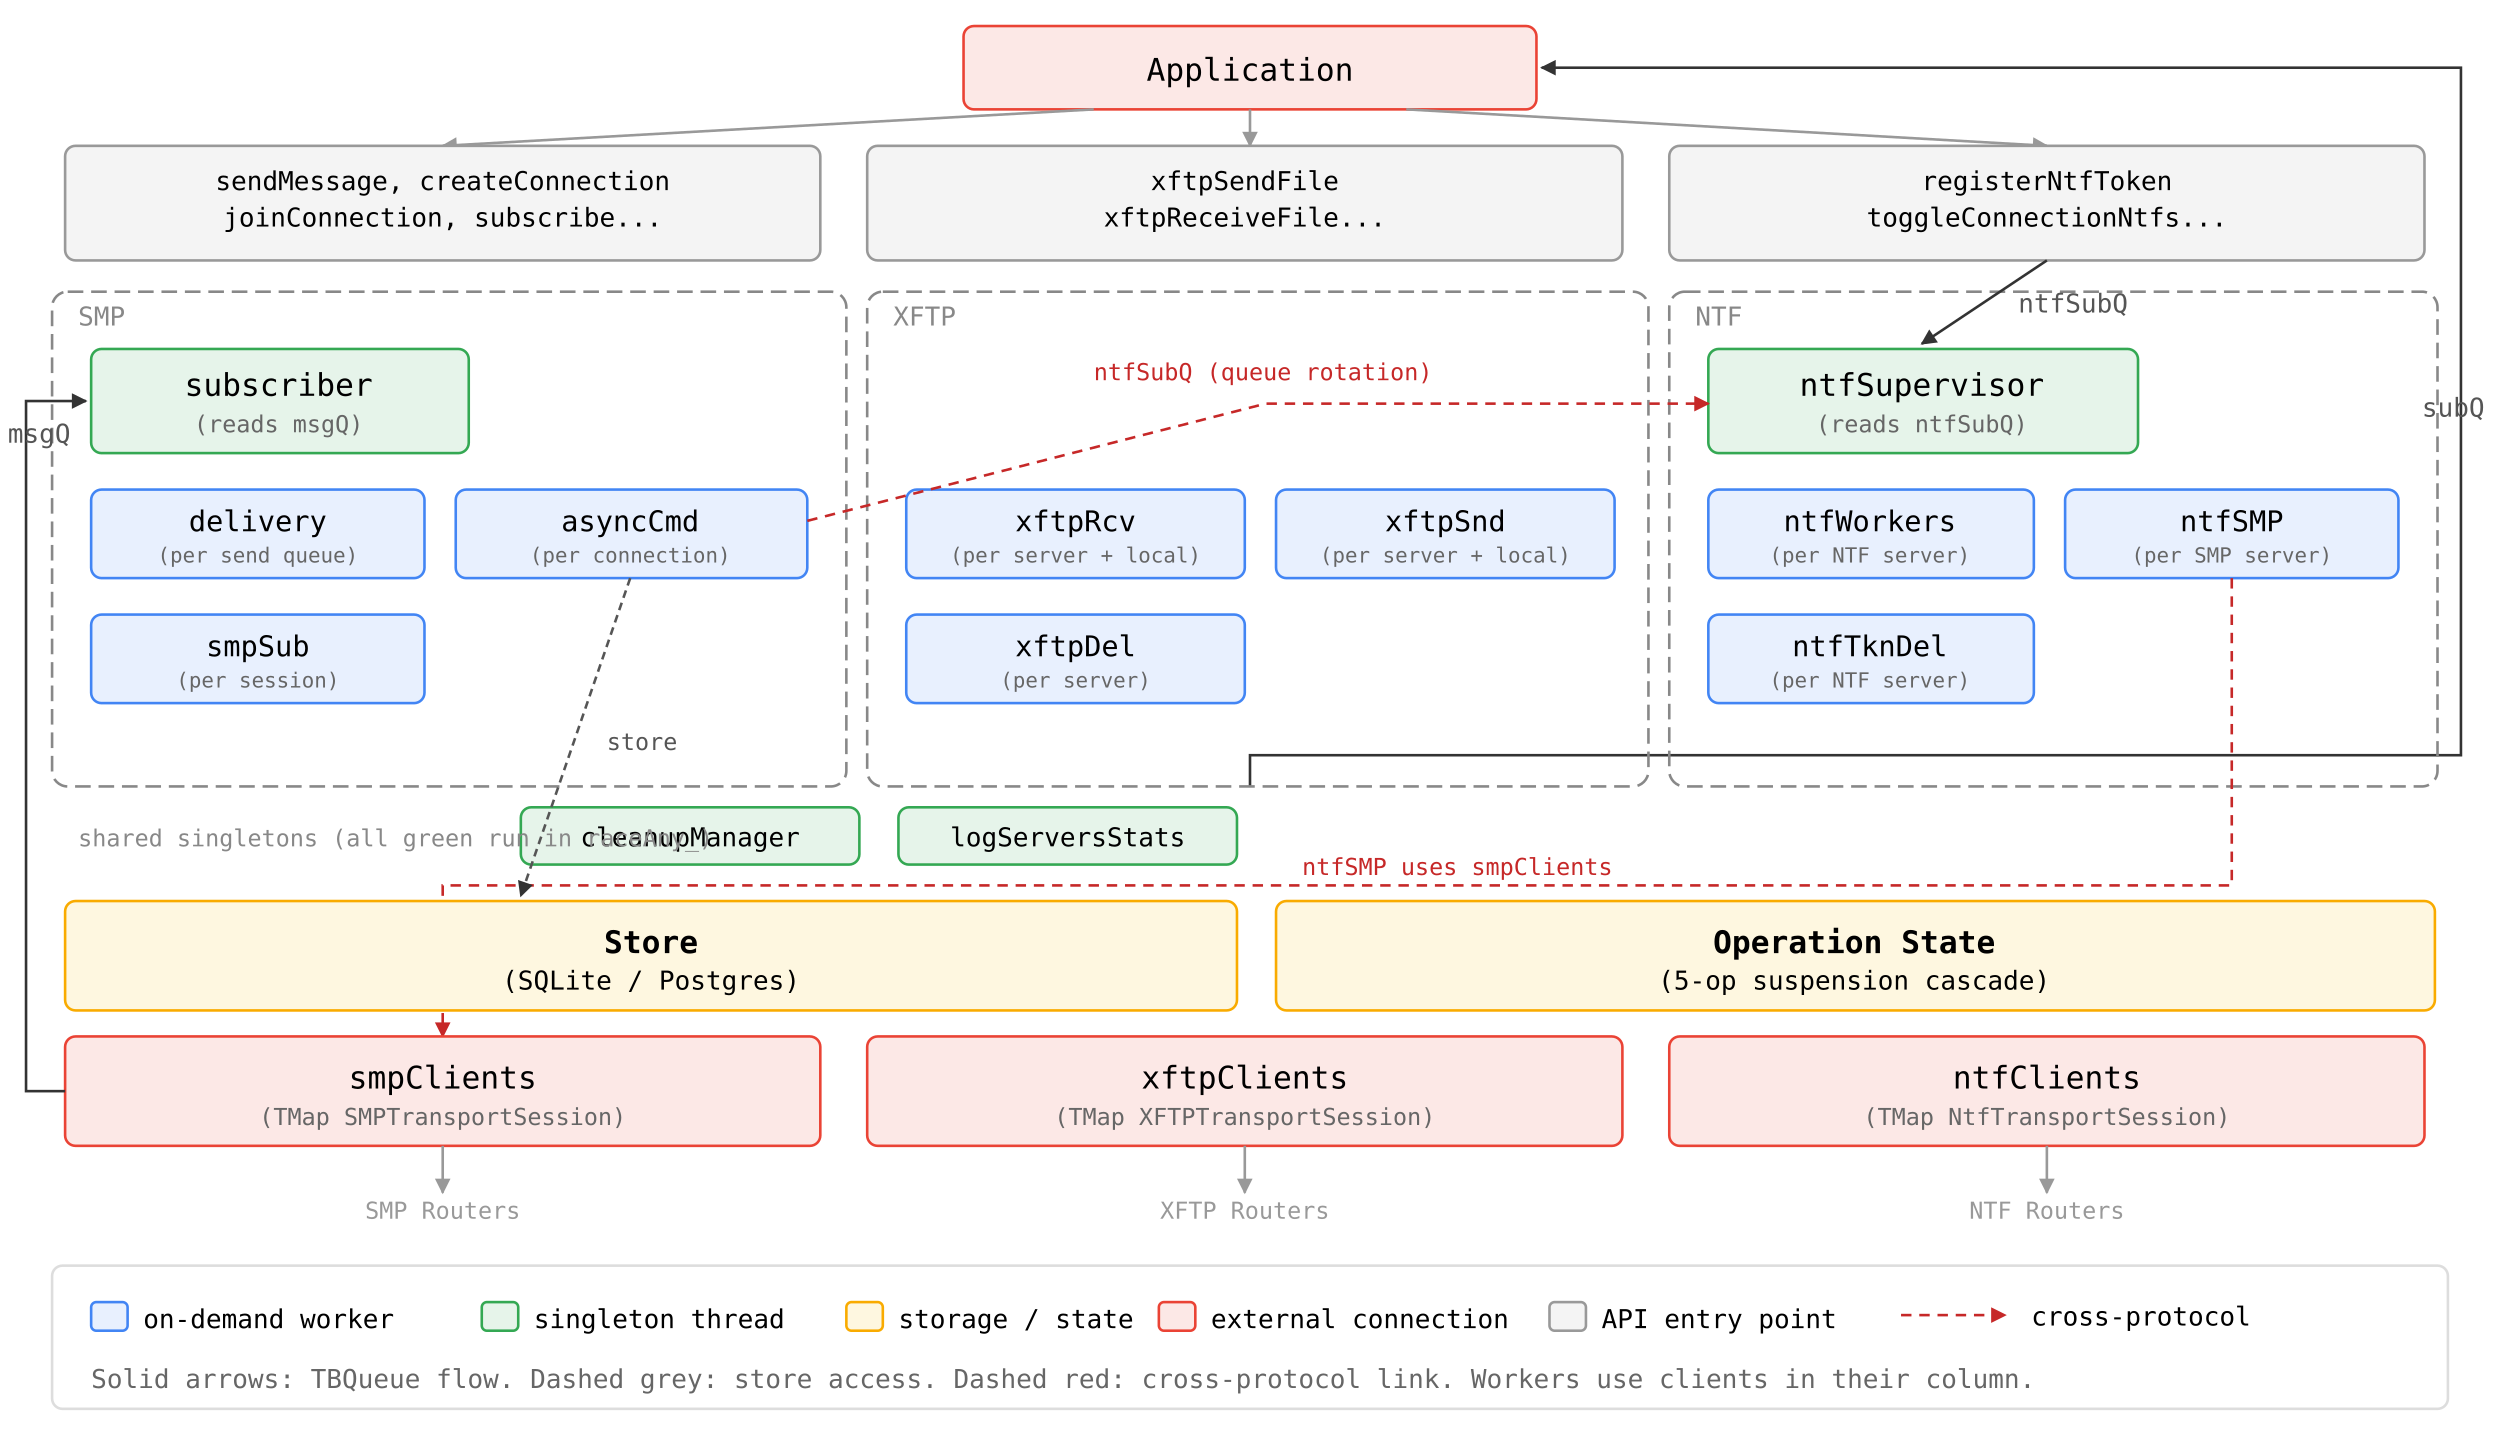
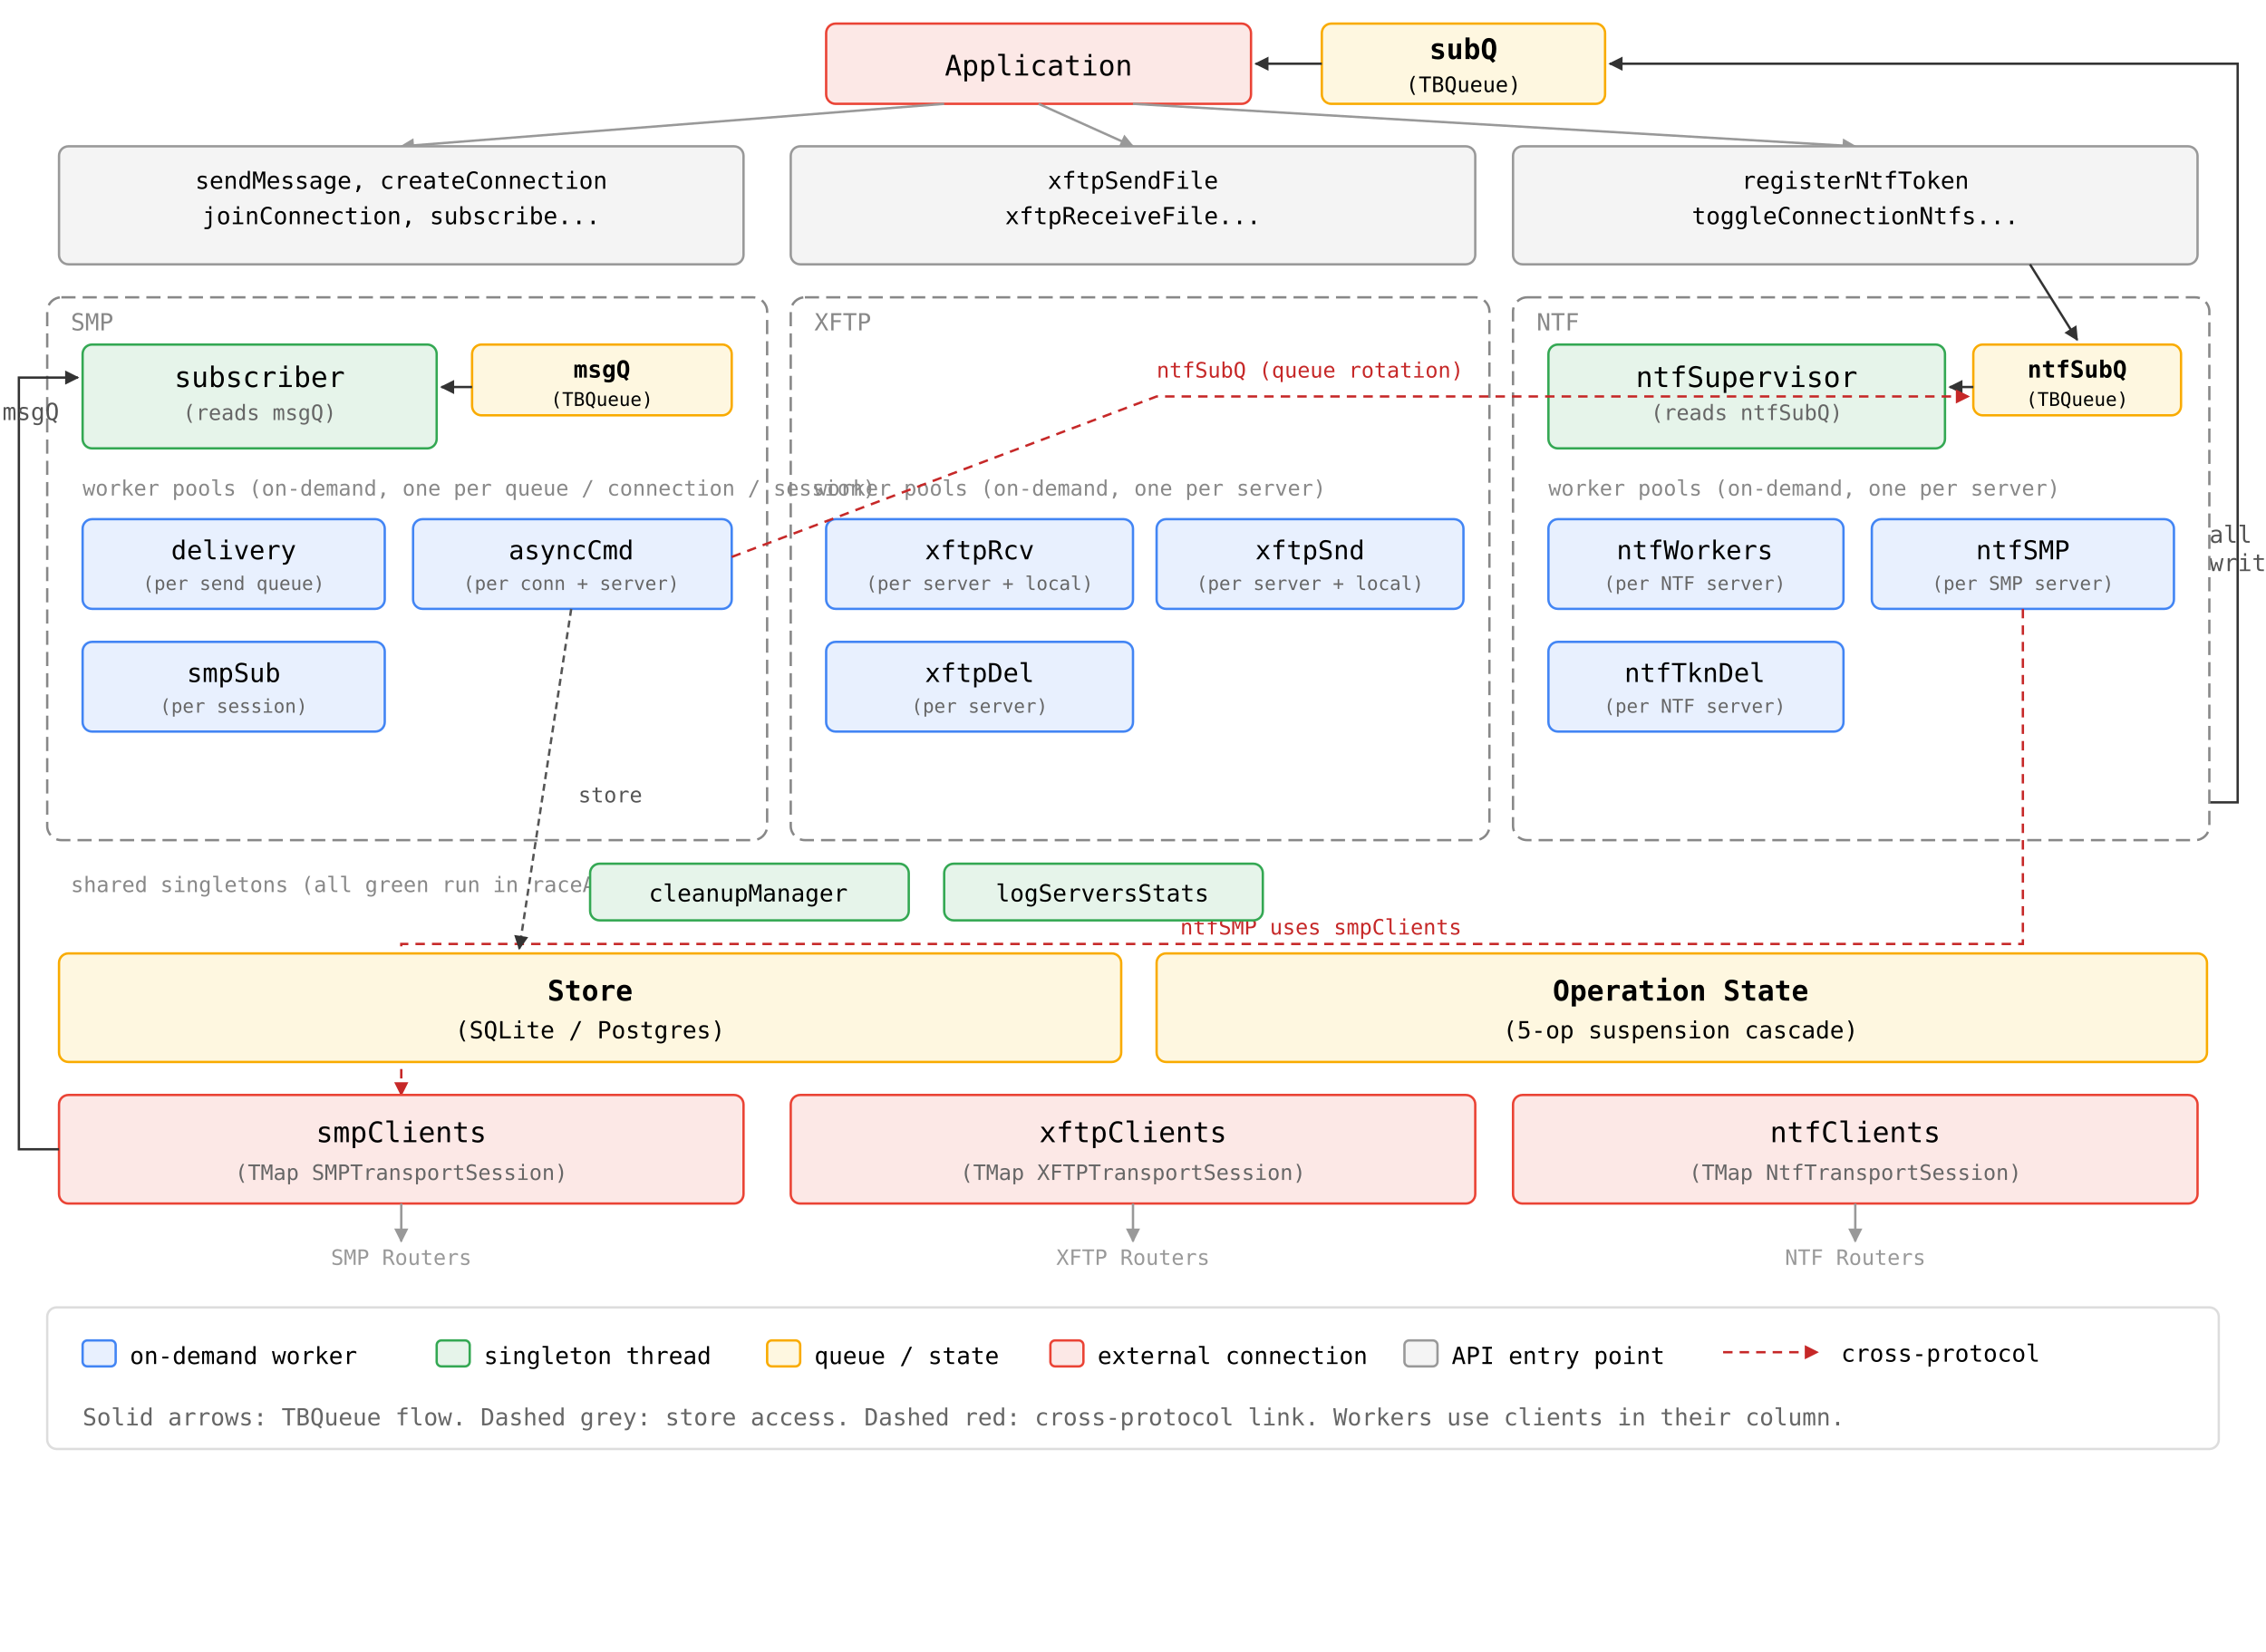
- <svg xmlns="http://www.w3.org/2000/svg" viewBox="0 0 960 555" font-family="monospace" font-size="12">
+ <svg xmlns="http://www.w3.org/2000/svg" viewBox="0 0 960 700" font-family="monospace" font-size="12">
  <defs>
    <marker id="arr" viewBox="0 0 10 10" refX="9" refY="5" markerWidth="6" markerHeight="6" orient="auto-start-reverse">
      <path d="M 0 0 L 10 5 L 0 10 z" fill="#333" />
    </marker>
    <marker id="arr-g" viewBox="0 0 10 10" refX="9" refY="5" markerWidth="6" markerHeight="6" orient="auto-start-reverse">
      <path d="M 0 0 L 10 5 L 0 10 z" fill="#999" />
    </marker>
    <marker id="arr-x" viewBox="0 0 10 10" refX="9" refY="5" markerWidth="6" markerHeight="6" orient="auto-start-reverse">
      <path d="M 0 0 L 10 5 L 0 10 z" fill="#c62828" />
    </marker>
  </defs>
-   <rect x="370" y="10" width="220" height="32" rx="4" fill="#fce8e6" stroke="#ea4335" />
-   <text x="480" y="31" text-anchor="middle">Application</text>
-   <line x1="420" y1="42" x2="170" y2="56" stroke="#999" marker-end="url(#arr-g)" />
-   <line x1="480" y1="42" x2="480" y2="56" stroke="#999" marker-end="url(#arr-g)" />
-   <line x1="540" y1="42" x2="786" y2="56" stroke="#999" marker-end="url(#arr-g)" />
-   <polyline points="480,302 480,290 945,290 945,26 592,26" fill="none" stroke="#333" marker-end="url(#arr)" />
-   <text x="930" y="160" font-size="10" fill="#555">subQ</text>
-   <rect x="25" y="56" width="290" height="44" rx="4" fill="#f4f4f4" stroke="#999" />
-   <text x="170" y="73" text-anchor="middle" font-size="10">sendMessage, createConnection</text>
-   <text x="170" y="87" text-anchor="middle" font-size="10">joinConnection, subscribe...</text>
-   <rect x="333" y="56" width="290" height="44" rx="4" fill="#f4f4f4" stroke="#999" />
-   <text x="478" y="73" text-anchor="middle" font-size="10">xftpSendFile</text>
-   <text x="478" y="87" text-anchor="middle" font-size="10">xftpReceiveFile...</text>
-   <rect x="641" y="56" width="290" height="44" rx="4" fill="#f4f4f4" stroke="#999" />
-   <text x="786" y="73" text-anchor="middle" font-size="10">registerNtfToken</text>
-   <text x="786" y="87" text-anchor="middle" font-size="10">toggleConnectionNtfs...</text>
-   <rect x="20" y="112" width="305" height="190" rx="6" fill="none" stroke="#888" stroke-dasharray="6,3" />
-   <text x="30" y="125" fill="#888" font-size="10">SMP</text>
-   <rect x="35" y="134" width="145" height="40" rx="4" fill="#e6f4ea" stroke="#34a853" />
-   <text x="107" y="152" text-anchor="middle">subscriber</text>
-   <text x="107" y="166" text-anchor="middle" font-size="9" fill="#666">(reads msgQ)</text>
-   <rect x="35" y="188" width="128" height="34" rx="4" fill="#e8f0fe" stroke="#4285f4" />
-   <text x="99" y="204" text-anchor="middle" font-size="11">delivery</text>
-   <text x="99" y="216" text-anchor="middle" font-size="8" fill="#666">(per send queue)</text>
-   <rect x="175" y="188" width="135" height="34" rx="4" fill="#e8f0fe" stroke="#4285f4" />
-   <text x="242" y="204" text-anchor="middle" font-size="11">asyncCmd</text>
-   <text x="242" y="216" text-anchor="middle" font-size="8" fill="#666">(per connection)</text>
-   <rect x="35" y="236" width="128" height="34" rx="4" fill="#e8f0fe" stroke="#4285f4" />
-   <text x="99" y="252" text-anchor="middle" font-size="11">smpSub</text>
-   <text x="99" y="264" text-anchor="middle" font-size="8" fill="#666">(per session)</text>
-   <rect x="333" y="112" width="300" height="190" rx="6" fill="none" stroke="#888" stroke-dasharray="6,3" />
-   <text x="343" y="125" fill="#888" font-size="10">XFTP</text>
-   <rect x="348" y="188" width="130" height="34" rx="4" fill="#e8f0fe" stroke="#4285f4" />
-   <text x="413" y="204" text-anchor="middle" font-size="11">xftpRcv</text>
-   <text x="413" y="216" text-anchor="middle" font-size="8" fill="#666">(per server + local)</text>
-   <rect x="490" y="188" width="130" height="34" rx="4" fill="#e8f0fe" stroke="#4285f4" />
-   <text x="555" y="204" text-anchor="middle" font-size="11">xftpSnd</text>
-   <text x="555" y="216" text-anchor="middle" font-size="8" fill="#666">(per server + local)</text>
-   <rect x="348" y="236" width="130" height="34" rx="4" fill="#e8f0fe" stroke="#4285f4" />
-   <text x="413" y="252" text-anchor="middle" font-size="11">xftpDel</text>
-   <text x="413" y="264" text-anchor="middle" font-size="8" fill="#666">(per server)</text>
-   <rect x="641" y="112" width="295" height="190" rx="6" fill="none" stroke="#888" stroke-dasharray="6,3" />
-   <text x="651" y="125" fill="#888" font-size="10">NTF</text>
-   <rect x="656" y="134" width="165" height="40" rx="4" fill="#e6f4ea" stroke="#34a853" />
-   <text x="738" y="152" text-anchor="middle">ntfSupervisor</text>
-   <text x="738" y="166" text-anchor="middle" font-size="9" fill="#666">(reads ntfSubQ)</text>
-   <rect x="656" y="188" width="125" height="34" rx="4" fill="#e8f0fe" stroke="#4285f4" />
-   <text x="718" y="204" text-anchor="middle" font-size="11">ntfWorkers</text>
-   <text x="718" y="216" text-anchor="middle" font-size="8" fill="#666">(per NTF server)</text>
-   <rect x="793" y="188" width="128" height="34" rx="4" fill="#e8f0fe" stroke="#4285f4" />
-   <text x="857" y="204" text-anchor="middle" font-size="11">ntfSMP</text>
-   <text x="857" y="216" text-anchor="middle" font-size="8" fill="#666">(per SMP server)</text>
-   <rect x="656" y="236" width="125" height="34" rx="4" fill="#e8f0fe" stroke="#4285f4" />
-   <text x="718" y="252" text-anchor="middle" font-size="11">ntfTknDel</text>
-   <text x="718" y="264" text-anchor="middle" font-size="8" fill="#666">(per NTF server)</text>
-   <line x1="786" y1="100" x2="738" y2="132" stroke="#333" marker-end="url(#arr)" />
-   <text x="775" y="120" font-size="10" fill="#555">ntfSubQ</text>
-   <polyline points="310,200 486,155 656,155" fill="none" stroke="#c62828" stroke-dasharray="4,3" marker-end="url(#arr-x)" />
-   <text x="420" y="146" font-size="9" fill="#c62828">ntfSubQ (queue rotation)</text>
-   <polyline points="857,222 857,340 170,340 170,398" fill="none" stroke="#c62828" stroke-dasharray="4,3" marker-end="url(#arr-x)" />
-   <text x="500" y="336" font-size="9" fill="#c62828">ntfSMP uses smpClients</text>
-   <rect x="200" y="310" width="130" height="22" rx="4" fill="#e6f4ea" stroke="#34a853" />
-   <text x="265" y="325" text-anchor="middle" font-size="10">cleanupManager</text>
-   <rect x="345" y="310" width="130" height="22" rx="4" fill="#e6f4ea" stroke="#34a853" />
-   <text x="410" y="325" text-anchor="middle" font-size="10">logServersStats</text>
-   <text x="30" y="325" fill="#888" font-size="9">shared singletons (all green run in raceAny_)</text>
-   <rect x="25" y="346" width="450" height="42" rx="4" fill="#fef7e0" stroke="#f9ab00" />
-   <text x="250" y="366" text-anchor="middle" font-weight="bold">Store</text>
-   <text x="250" y="380" text-anchor="middle" font-size="10">(SQLite / Postgres)</text>
-   <rect x="490" y="346" width="445" height="42" rx="4" fill="#fef7e0" stroke="#f9ab00" />
-   <text x="712" y="366" text-anchor="middle" font-weight="bold">Operation State</text>
-   <text x="712" y="380" text-anchor="middle" font-size="10">(5-op suspension cascade)</text>
-   <line x1="242" y1="222" x2="200" y2="344" stroke="#555" stroke-dasharray="3,2" marker-end="url(#arr)" />
-   <text x="233" y="288" font-size="9" fill="#555">store</text>
-   <rect x="25" y="398" width="290" height="42" rx="4" fill="#fce8e6" stroke="#ea4335" />
-   <text x="170" y="418" text-anchor="middle">smpClients</text>
-   <text x="170" y="432" text-anchor="middle" font-size="9" fill="#666">(TMap SMPTransportSession)</text>
-   <rect x="333" y="398" width="290" height="42" rx="4" fill="#fce8e6" stroke="#ea4335" />
-   <text x="478" y="418" text-anchor="middle">xftpClients</text>
-   <text x="478" y="432" text-anchor="middle" font-size="9" fill="#666">(TMap XFTPTransportSession)</text>
-   <rect x="641" y="398" width="290" height="42" rx="4" fill="#fce8e6" stroke="#ea4335" />
-   <text x="786" y="418" text-anchor="middle">ntfClients</text>
-   <text x="786" y="432" text-anchor="middle" font-size="9" fill="#666">(TMap NtfTransportSession)</text>
-   <text x="170" y="468" text-anchor="middle" font-size="9" fill="#999">SMP Routers</text>
-   <line x1="170" y1="440" x2="170" y2="458" stroke="#999" marker-end="url(#arr-g)" />
-   <text x="478" y="468" text-anchor="middle" font-size="9" fill="#999">XFTP Routers</text>
-   <line x1="478" y1="440" x2="478" y2="458" stroke="#999" marker-end="url(#arr-g)" />
-   <text x="786" y="468" text-anchor="middle" font-size="9" fill="#999">NTF Routers</text>
-   <line x1="786" y1="440" x2="786" y2="458" stroke="#999" marker-end="url(#arr-g)" />
-   <polyline points="25,419 10,419 10,154 33,154" fill="none" stroke="#333" marker-end="url(#arr)" />
-   <text x="3" y="170" font-size="10" fill="#555">msgQ</text>
-   <rect x="20" y="486" width="920" height="55" rx="4" fill="none" stroke="#ddd" />
-   <rect x="35" y="500" width="14" height="11" rx="2" fill="#e8f0fe" stroke="#4285f4" />
-   <text x="55" y="510" font-size="10">on-demand worker</text>
-   <rect x="185" y="500" width="14" height="11" rx="2" fill="#e6f4ea" stroke="#34a853" />
-   <text x="205" y="510" font-size="10">singleton thread</text>
-   <rect x="325" y="500" width="14" height="11" rx="2" fill="#fef7e0" stroke="#f9ab00" />
-   <text x="345" y="510" font-size="10">storage / state</text>
-   <rect x="445" y="500" width="14" height="11" rx="2" fill="#fce8e6" stroke="#ea4335" />
-   <text x="465" y="510" font-size="10">external connection</text>
-   <rect x="595" y="500" width="14" height="11" rx="2" fill="#f4f4f4" stroke="#999" />
-   <text x="615" y="510" font-size="10">API entry point</text>
-   <line x1="730" y1="505" x2="770" y2="505" stroke="#c62828" stroke-dasharray="4,3" marker-end="url(#arr-x)" />
-   <text x="780" y="509" font-size="10">cross-protocol</text>
-   <text x="35" y="533" font-size="10" fill="#666">
+   <rect x="350" y="10" width="180" height="34" rx="4" fill="#fce8e6" stroke="#ea4335" />
+   <text x="440" y="32" text-anchor="middle">Application</text>
+   <rect x="560" y="10" width="120" height="34" rx="4" fill="#fef7e0" stroke="#f9ab00" />
+   <text x="620" y="25" text-anchor="middle" font-weight="bold">subQ</text>
+   <text x="620" y="39" text-anchor="middle" font-size="9">(TBQueue)</text>
+   <line x1="560" y1="27" x2="532" y2="27" stroke="#333" marker-end="url(#arr)" />
+   <polyline points="936,340 948,340 948,27 682,27" fill="none" stroke="#333" marker-end="url(#arr)" />
+   <text x="936" y="230" font-size="10" fill="#555">all threads</text>
+   <text x="936" y="242" font-size="10" fill="#555">write subQ</text>
+   <line x1="400" y1="44" x2="170" y2="62" stroke="#999" marker-end="url(#arr-g)" />
+   <line x1="440" y1="44" x2="480" y2="62" stroke="#999" marker-end="url(#arr-g)" />
+   <line x1="480" y1="44" x2="786" y2="62" stroke="#999" marker-end="url(#arr-g)" />
+   <rect x="25" y="62" width="290" height="50" rx="4" fill="#f4f4f4" stroke="#999" />
+   <text x="170" y="80" text-anchor="middle" font-size="10">sendMessage, createConnection</text>
+   <text x="170" y="95" text-anchor="middle" font-size="10">joinConnection, subscribe...</text>
+   <rect x="335" y="62" width="290" height="50" rx="4" fill="#f4f4f4" stroke="#999" />
+   <text x="480" y="80" text-anchor="middle" font-size="10">xftpSendFile</text>
+   <text x="480" y="95" text-anchor="middle" font-size="10">xftpReceiveFile...</text>
+   <rect x="641" y="62" width="290" height="50" rx="4" fill="#f4f4f4" stroke="#999" />
+   <text x="786" y="80" text-anchor="middle" font-size="10">registerNtfToken</text>
+   <text x="786" y="95" text-anchor="middle" font-size="10">toggleConnectionNtfs...</text>
+   <rect x="20" y="126" width="305" height="230" rx="6" fill="none" stroke="#888" stroke-dasharray="6,3" />
+   <text x="30" y="140" fill="#888" font-size="10">SMP</text>
+   <rect x="200" y="146" width="110" height="30" rx="4" fill="#fef7e0" stroke="#f9ab00" />
+   <text x="255" y="160" text-anchor="middle" font-weight="bold" font-size="10">msgQ</text>
+   <text x="255" y="172" text-anchor="middle" font-size="8">(TBQueue)</text>
+   <rect x="35" y="146" width="150" height="44" rx="4" fill="#e6f4ea" stroke="#34a853" />
+   <text x="110" y="164" text-anchor="middle">subscriber</text>
+   <text x="110" y="178" text-anchor="middle" font-size="9" fill="#666">(reads msgQ)</text>
+   <line x1="200" y1="164" x2="187" y2="164" stroke="#333" marker-end="url(#arr)" />
+   <text x="35" y="210" fill="#888" font-size="9">worker pools (on-demand, one per queue / connection / session)</text>
+   <rect x="35" y="220" width="128" height="38" rx="4" fill="#e8f0fe" stroke="#4285f4" />
+   <text x="99" y="237" text-anchor="middle" font-size="11">delivery</text>
+   <text x="99" y="250" text-anchor="middle" font-size="8" fill="#666">(per send queue)</text>
+   <rect x="175" y="220" width="135" height="38" rx="4" fill="#e8f0fe" stroke="#4285f4" />
+   <text x="242" y="237" text-anchor="middle" font-size="11">asyncCmd</text>
+   <text x="242" y="250" text-anchor="middle" font-size="8" fill="#666">(per conn + server)</text>
+   <rect x="35" y="272" width="128" height="38" rx="4" fill="#e8f0fe" stroke="#4285f4" />
+   <text x="99" y="289" text-anchor="middle" font-size="11">smpSub</text>
+   <text x="99" y="302" text-anchor="middle" font-size="8" fill="#666">(per session)</text>
+   <rect x="335" y="126" width="296" height="230" rx="6" fill="none" stroke="#888" stroke-dasharray="6,3" />
+   <text x="345" y="140" fill="#888" font-size="10">XFTP</text>
+   <text x="345" y="210" fill="#888" font-size="9">worker pools (on-demand, one per server)</text>
+   <rect x="350" y="220" width="130" height="38" rx="4" fill="#e8f0fe" stroke="#4285f4" />
+   <text x="415" y="237" text-anchor="middle" font-size="11">xftpRcv</text>
+   <text x="415" y="250" text-anchor="middle" font-size="8" fill="#666">(per server + local)</text>
+   <rect x="490" y="220" width="130" height="38" rx="4" fill="#e8f0fe" stroke="#4285f4" />
+   <text x="555" y="237" text-anchor="middle" font-size="11">xftpSnd</text>
+   <text x="555" y="250" text-anchor="middle" font-size="8" fill="#666">(per server + local)</text>
+   <rect x="350" y="272" width="130" height="38" rx="4" fill="#e8f0fe" stroke="#4285f4" />
+   <text x="415" y="289" text-anchor="middle" font-size="11">xftpDel</text>
+   <text x="415" y="302" text-anchor="middle" font-size="8" fill="#666">(per server)</text>
+   <rect x="641" y="126" width="295" height="230" rx="6" fill="none" stroke="#888" stroke-dasharray="6,3" />
+   <text x="651" y="140" fill="#888" font-size="10">NTF</text>
+   <rect x="836" y="146" width="88" height="30" rx="4" fill="#fef7e0" stroke="#f9ab00" />
+   <text x="880" y="160" text-anchor="middle" font-weight="bold" font-size="10">ntfSubQ</text>
+   <text x="880" y="172" text-anchor="middle" font-size="8">(TBQueue)</text>
+   <rect x="656" y="146" width="168" height="44" rx="4" fill="#e6f4ea" stroke="#34a853" />
+   <text x="740" y="164" text-anchor="middle">ntfSupervisor</text>
+   <text x="740" y="178" text-anchor="middle" font-size="9" fill="#666">(reads ntfSubQ)</text>
+   <line x1="836" y1="164" x2="826" y2="164" stroke="#333" marker-end="url(#arr)" />
+   <line x1="860" y1="112" x2="880" y2="144" stroke="#333" marker-end="url(#arr)" />
+   <text x="656" y="210" fill="#888" font-size="9">worker pools (on-demand, one per server)</text>
+   <rect x="656" y="220" width="125" height="38" rx="4" fill="#e8f0fe" stroke="#4285f4" />
+   <text x="718" y="237" text-anchor="middle" font-size="11">ntfWorkers</text>
+   <text x="718" y="250" text-anchor="middle" font-size="8" fill="#666">(per NTF server)</text>
+   <rect x="793" y="220" width="128" height="38" rx="4" fill="#e8f0fe" stroke="#4285f4" />
+   <text x="857" y="237" text-anchor="middle" font-size="11">ntfSMP</text>
+   <text x="857" y="250" text-anchor="middle" font-size="8" fill="#666">(per SMP server)</text>
+   <rect x="656" y="272" width="125" height="38" rx="4" fill="#e8f0fe" stroke="#4285f4" />
+   <text x="718" y="289" text-anchor="middle" font-size="11">ntfTknDel</text>
+   <text x="718" y="302" text-anchor="middle" font-size="8" fill="#666">(per NTF server)</text>
+   <polyline points="310,236 490,168 834,168" fill="none" stroke="#c62828" stroke-dasharray="4,3" marker-end="url(#arr-x)" />
+   <text x="490" y="160" font-size="9" fill="#c62828">ntfSubQ (queue rotation)</text>
+   <polyline points="857,258 857,400 170,400 170,464" fill="none" stroke="#c62828" stroke-dasharray="4,3" marker-end="url(#arr-x)" />
+   <text x="500" y="396" font-size="9" fill="#c62828">ntfSMP uses smpClients</text>
+   <text x="30" y="378" fill="#888" font-size="9">shared singletons (all green run in raceAny_)</text>
+   <rect x="250" y="366" width="135" height="24" rx="4" fill="#e6f4ea" stroke="#34a853" />
+   <text x="317" y="382" text-anchor="middle" font-size="10">cleanupManager</text>
+   <rect x="400" y="366" width="135" height="24" rx="4" fill="#e6f4ea" stroke="#34a853" />
+   <text x="467" y="382" text-anchor="middle" font-size="10">logServersStats</text>
+   <rect x="25" y="404" width="450" height="46" rx="4" fill="#fef7e0" stroke="#f9ab00" />
+   <text x="250" y="424" text-anchor="middle" font-weight="bold">Store</text>
+   <text x="250" y="440" text-anchor="middle" font-size="10">(SQLite / Postgres)</text>
+   <rect x="490" y="404" width="445" height="46" rx="4" fill="#fef7e0" stroke="#f9ab00" />
+   <text x="712" y="424" text-anchor="middle" font-weight="bold">Operation State</text>
+   <text x="712" y="440" text-anchor="middle" font-size="10">(5-op suspension cascade)</text>
+   <line x1="242" y1="258" x2="220" y2="402" stroke="#555" stroke-dasharray="3,2" marker-end="url(#arr)" />
+   <text x="245" y="340" font-size="9" fill="#555">store</text>
+   <rect x="25" y="464" width="290" height="46" rx="4" fill="#fce8e6" stroke="#ea4335" />
+   <text x="170" y="484" text-anchor="middle">smpClients</text>
+   <text x="170" y="500" text-anchor="middle" font-size="9" fill="#666">(TMap SMPTransportSession)</text>
+   <rect x="335" y="464" width="290" height="46" rx="4" fill="#fce8e6" stroke="#ea4335" />
+   <text x="480" y="484" text-anchor="middle">xftpClients</text>
+   <text x="480" y="500" text-anchor="middle" font-size="9" fill="#666">(TMap XFTPTransportSession)</text>
+   <rect x="641" y="464" width="290" height="46" rx="4" fill="#fce8e6" stroke="#ea4335" />
+   <text x="786" y="484" text-anchor="middle">ntfClients</text>
+   <text x="786" y="500" text-anchor="middle" font-size="9" fill="#666">(TMap NtfTransportSession)</text>
+   <text x="170" y="536" text-anchor="middle" font-size="9" fill="#999">SMP Routers</text>
+   <line x1="170" y1="510" x2="170" y2="526" stroke="#999" marker-end="url(#arr-g)" />
+   <text x="480" y="536" text-anchor="middle" font-size="9" fill="#999">XFTP Routers</text>
+   <line x1="480" y1="510" x2="480" y2="526" stroke="#999" marker-end="url(#arr-g)" />
+   <text x="786" y="536" text-anchor="middle" font-size="9" fill="#999">NTF Routers</text>
+   <line x1="786" y1="510" x2="786" y2="526" stroke="#999" marker-end="url(#arr-g)" />
+   <polyline points="25,487 8,487 8,160 33,160" fill="none" stroke="#333" marker-end="url(#arr)" />
+   <text x="1" y="178" font-size="10" fill="#555">msgQ</text>
+   <rect x="20" y="554" width="920" height="60" rx="4" fill="none" stroke="#ddd" />
+   <rect x="35" y="568" width="14" height="11" rx="2" fill="#e8f0fe" stroke="#4285f4" />
+   <text x="55" y="578" font-size="10">on-demand worker</text>
+   <rect x="185" y="568" width="14" height="11" rx="2" fill="#e6f4ea" stroke="#34a853" />
+   <text x="205" y="578" font-size="10">singleton thread</text>
+   <rect x="325" y="568" width="14" height="11" rx="2" fill="#fef7e0" stroke="#f9ab00" />
+   <text x="345" y="578" font-size="10">queue / state</text>
+   <rect x="445" y="568" width="14" height="11" rx="2" fill="#fce8e6" stroke="#ea4335" />
+   <text x="465" y="578" font-size="10">external connection</text>
+   <rect x="595" y="568" width="14" height="11" rx="2" fill="#f4f4f4" stroke="#999" />
+   <text x="615" y="578" font-size="10">API entry point</text>
+   <line x1="730" y1="573" x2="770" y2="573" stroke="#c62828" stroke-dasharray="4,3" marker-end="url(#arr-x)" />
+   <text x="780" y="577" font-size="10">cross-protocol</text>
+   <text x="35" y="604" font-size="10" fill="#666">
    Solid arrows: TBQueue flow.  Dashed grey: store access.  Dashed red: cross-protocol link.  Workers use clients in their column.
  </text>
</svg>
